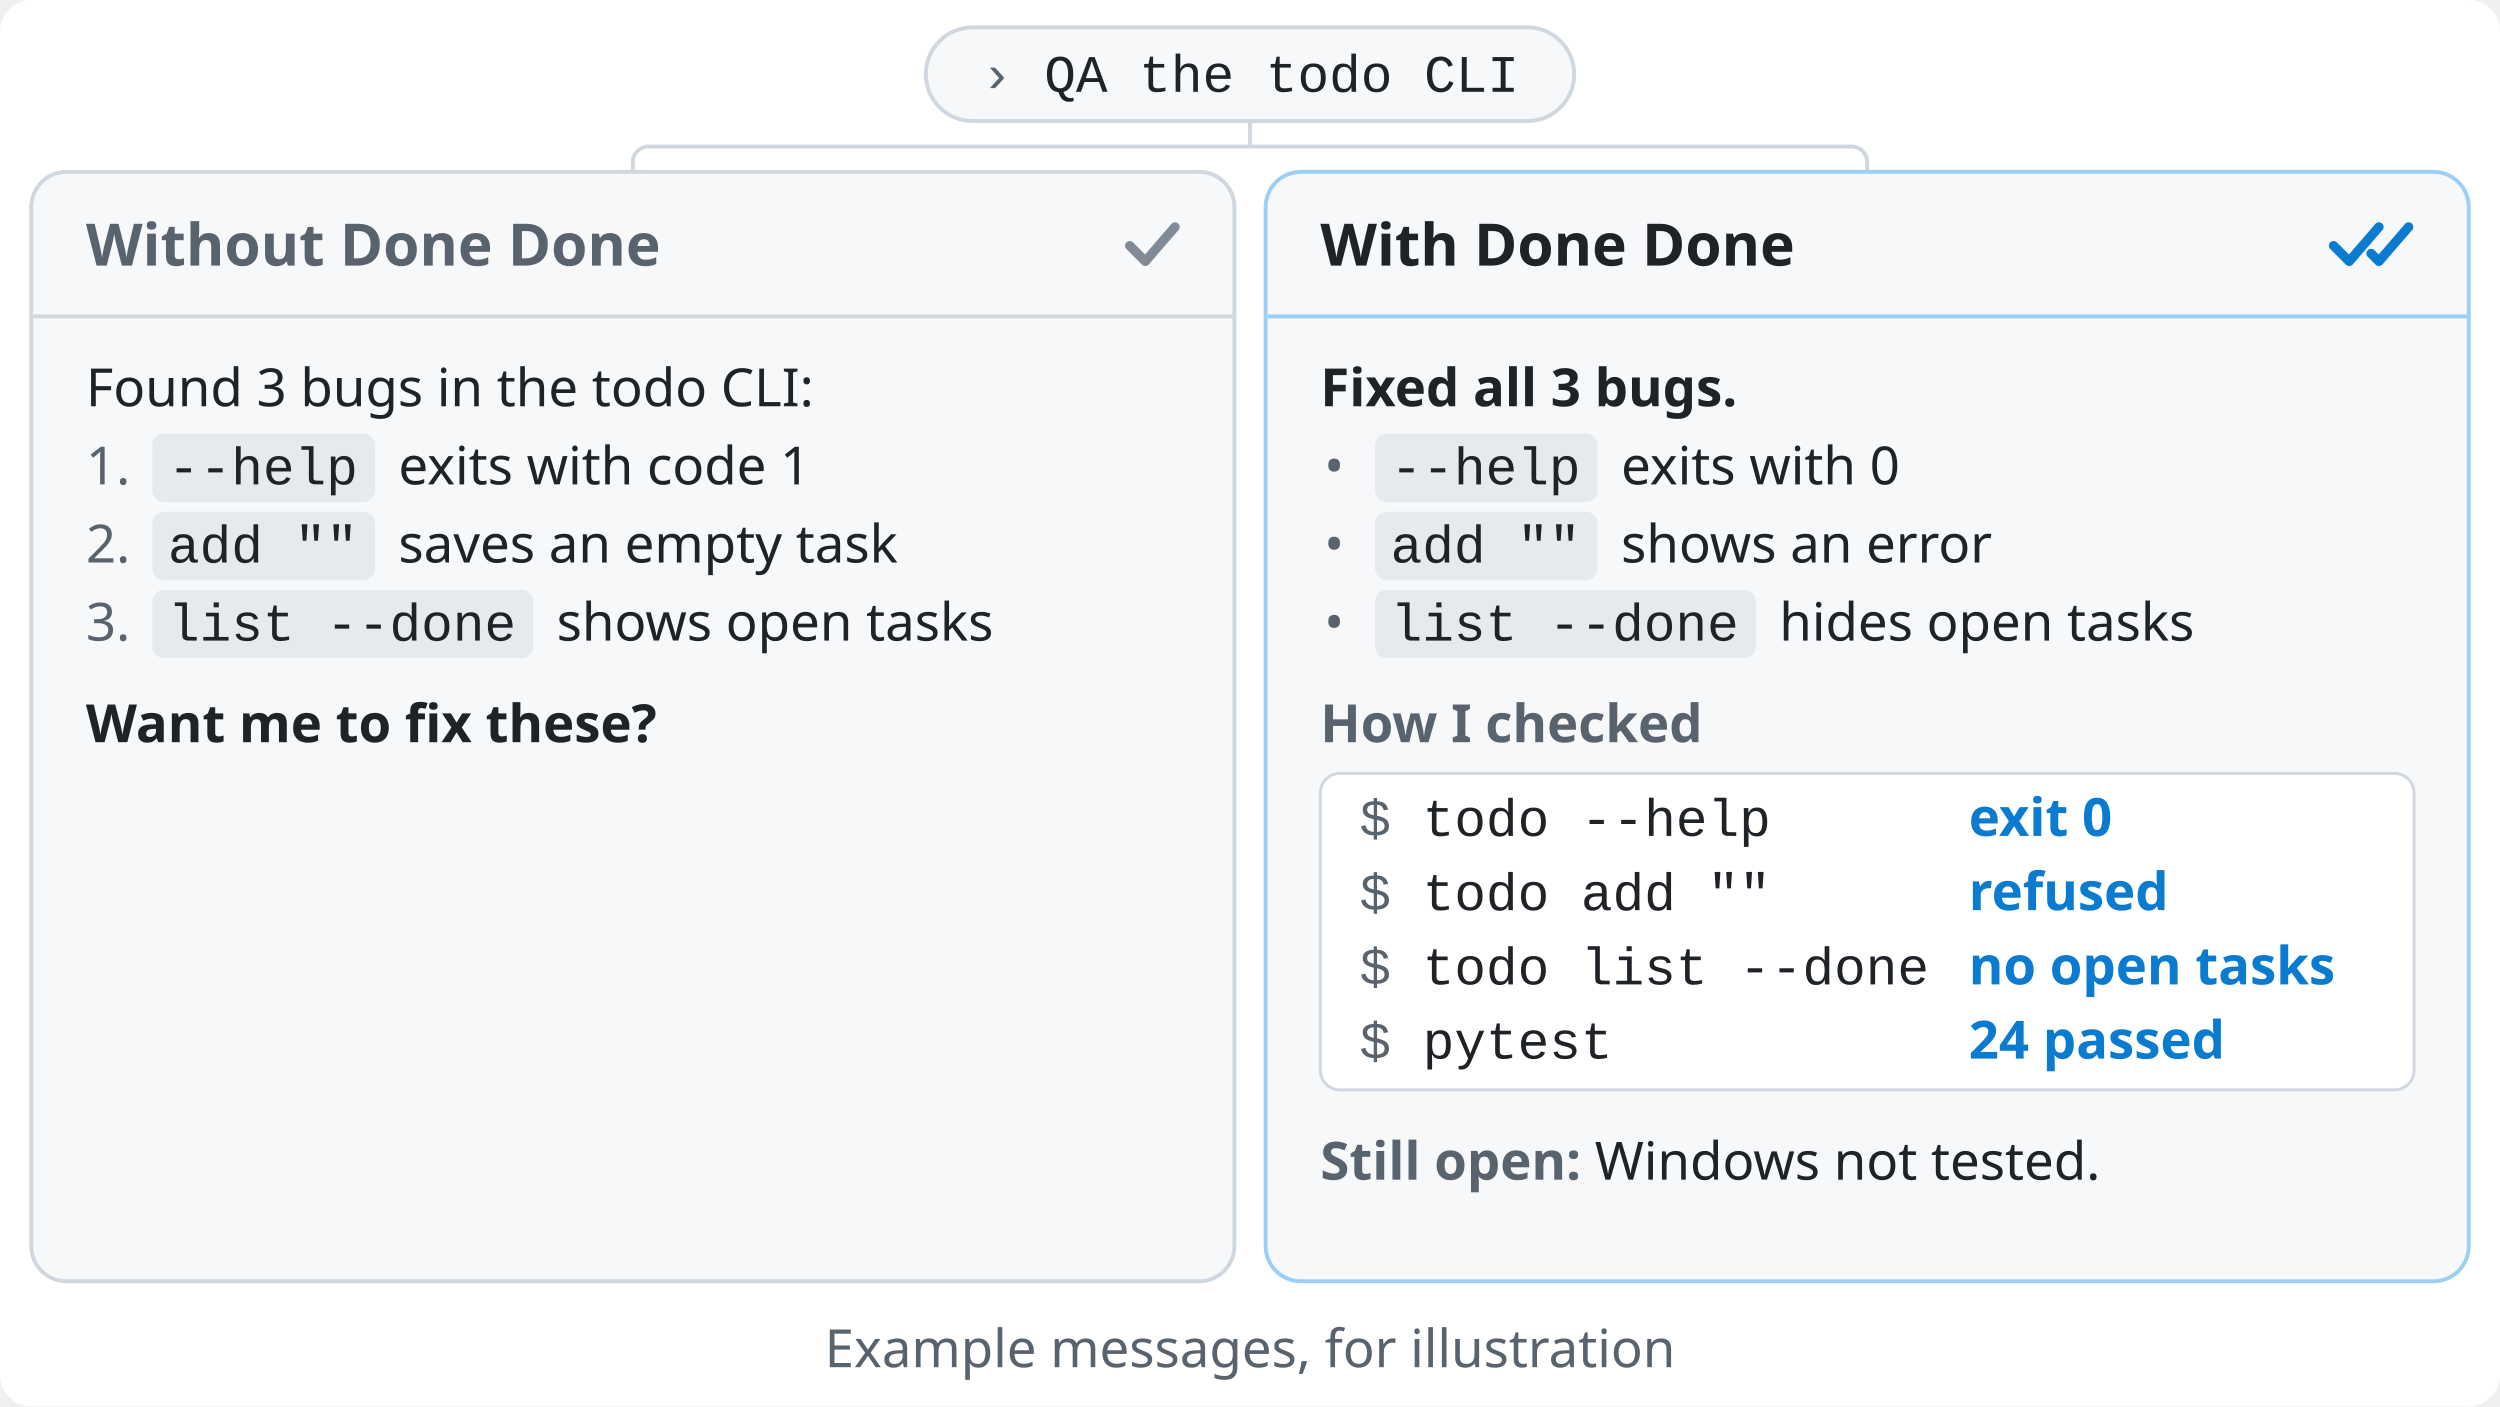
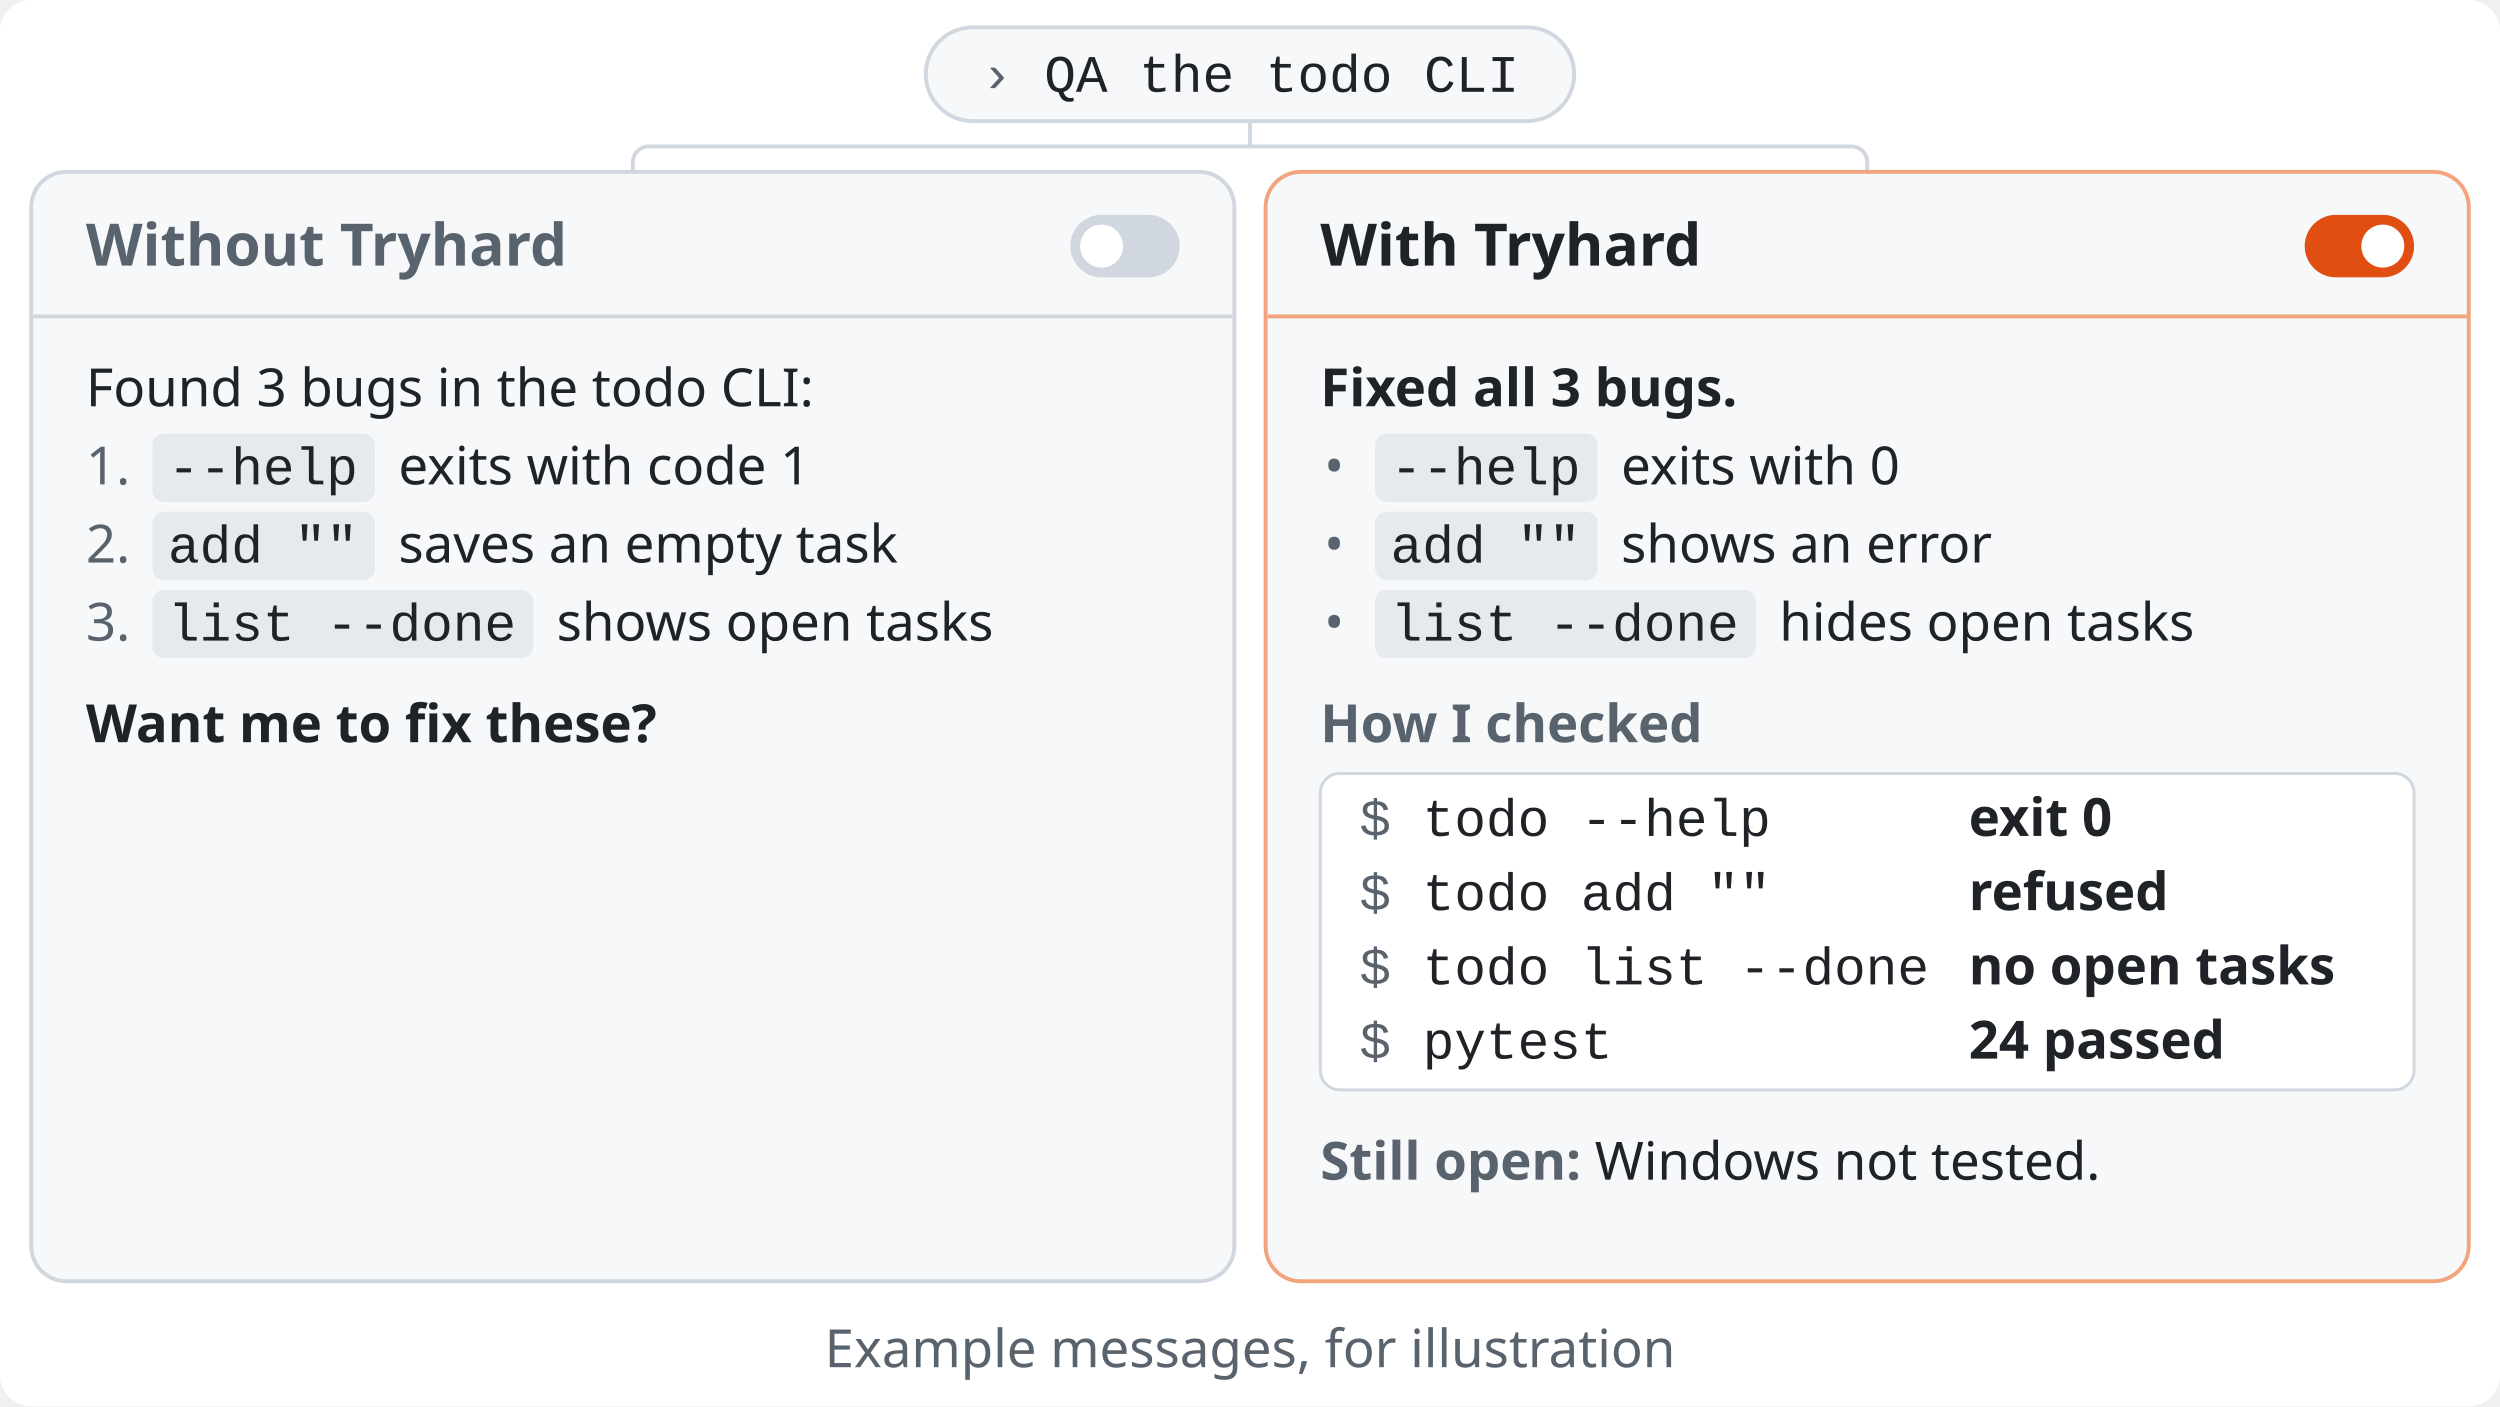
<svg xmlns="http://www.w3.org/2000/svg" width="1280" height="720" viewBox="0 0 1280 720" role="img" aria-labelledby="title desc">
  <style>
    .sans { font-family: -apple-system, BlinkMacSystemFont, 'Segoe UI', 'Noto Sans', Helvetica, Arial, sans-serif; }
    .mono { font-family: ui-monospace, SFMono-Regular, 'SF Mono', Menlo, Consolas, 'Liberation Mono', monospace; }
    .page { fill: #ffffff; }
    .panel { fill: #f6f8fa; stroke: #d0d7de; stroke-width: 2; }
-     .panel-done { fill: #f6f8fa; stroke: #9ccff5; stroke-width: 2; }
+     .panel-done { fill: #f6f8fa; stroke: #f2a47c; stroke-width: 2; }
    .line { fill: none; stroke: #d0d7de; stroke-width: 2; }
-     .line-done { fill: none; stroke: #9ccff5; stroke-width: 2; }
+     .line-done { fill: none; stroke: #f2a47c; stroke-width: 2; }
    .chip { fill: #e6eaef; }
    .block { fill: #ffffff; stroke: #d0d7de; stroke-width: 1.5; }
    .ink { fill: #1f2328; }
    .muted { fill: #59636e; }
-     .blue { fill: #0b7bd0; }
-     .tick { fill: none; stroke-linecap: round; stroke-linejoin: round; }
-     .tick-blue { stroke: #0b7bd0; }
-     .tick-grey { stroke: #818b98; }
+     .hot { fill: #e04e12; }
+     .knob { fill: #ffffff; }
+     .off { fill: #d0d7de; }
+     .off-knob { fill: #ffffff; }
  </style>
  <rect class="page" width="1280" height="720" rx="16" />
  <rect class="panel" x="474" y="14" width="332" height="48" rx="24" />
  <text class="mono ink" x="640" y="47" font-size="27" text-anchor="middle">
    <tspan class="muted">›</tspan> QA the todo CLI</text>
  <path class="line" d="M640 62V75M324 88V83a8 8 0 0 1 8-8H948a8 8 0 0 1 8 8V88" />
  <rect class="panel" x="16" y="88" width="616" height="568" rx="18" />
-   <text class="sans muted" x="44" y="136" font-size="30" font-weight="700">Without Done Done</text>
-   <g transform="translate(590 125) scale(0.4) translate(-35 -50)">
-     <path class="tick tick-grey" stroke-width="12" d="M6 52 26 72 64 28" />
-   </g>
+   <text class="sans muted" x="44" y="136" font-size="30" font-weight="700">Without Tryhard</text>
+   <rect class="off" x="548" y="110" width="56" height="32" rx="16" />
+   <circle class="off-knob" cx="564" cy="126" r="11" />
  <path class="line" d="M17 162H631" />
  <text class="sans ink" x="44" y="208" font-size="27">Found 3 bugs in the todo CLI:</text>
  <text class="sans muted" x="44" y="248" font-size="27">1.</text>
  <rect class="chip" x="78" y="222" width="114" height="35" rx="6" />
  <text class="mono ink" x="86" y="248" font-size="27">--help</text>
  <text class="sans ink" x="204" y="248" font-size="27">exits with code 1</text>
  <text class="sans muted" x="44" y="288" font-size="27">2.</text>
  <rect class="chip" x="78" y="262" width="114" height="35" rx="6" />
  <text class="mono ink" x="86" y="288" font-size="27">add ""</text>
  <text class="sans ink" x="204" y="288" font-size="27">saves an empty task</text>
  <text class="sans muted" x="44" y="328" font-size="27">3.</text>
  <rect class="chip" x="78" y="302" width="195" height="35" rx="6" />
  <text class="mono ink" x="86" y="328" font-size="27">list --done</text>
  <text class="sans ink" x="285" y="328" font-size="27">shows open tasks</text>
  <text class="sans ink" x="44" y="380" font-size="27" font-weight="600">Want me to fix these?</text>
  <rect class="panel-done" x="648" y="88" width="616" height="568" rx="18" />
-   <text class="sans ink" x="676" y="136" font-size="30" font-weight="700">With Done Done</text>
-   <g transform="translate(1214 125) scale(0.4) translate(-54 -50)">
-     <path class="tick tick-blue" stroke-width="12" d="M6 52 26 72 64 28M54 62 64 72 102 28" />
-   </g>
+   <text class="sans ink" x="676" y="136" font-size="30" font-weight="700">With Tryhard</text>
+   <rect class="hot" x="1180" y="110" width="56" height="32" rx="16" />
+   <circle class="knob" cx="1220" cy="126" r="11" />
  <path class="line-done" d="M649 162H1263" />
  <text class="sans ink" x="676" y="208" font-size="27" font-weight="700">Fixed all 3 bugs.</text>
  <text class="sans muted" x="678" y="248" font-size="27">•</text>
  <rect class="chip" x="704" y="222" width="114" height="35" rx="6" />
  <text class="mono ink" x="712" y="248" font-size="27">--help</text>
  <text class="sans ink" x="830" y="248" font-size="27">exits with 0</text>
  <text class="sans muted" x="678" y="288" font-size="27">•</text>
  <rect class="chip" x="704" y="262" width="114" height="35" rx="6" />
  <text class="mono ink" x="712" y="288" font-size="27">add ""</text>
  <text class="sans ink" x="830" y="288" font-size="27">shows an error</text>
  <text class="sans muted" x="678" y="328" font-size="27">•</text>
  <rect class="chip" x="704" y="302" width="195" height="35" rx="6" />
  <text class="mono ink" x="712" y="328" font-size="27">list --done</text>
  <text class="sans ink" x="911" y="328" font-size="27">hides open tasks</text>
  <text class="sans muted" x="676" y="380" font-size="27" font-weight="600">How I checked</text>
  <rect class="block" x="676" y="396" width="560" height="162" rx="10" />
  <text class="mono ink" x="696" y="428" font-size="27">
    <tspan class="muted">$</tspan> todo --help</text>
-   <text class="sans blue" x="1008" y="428" font-size="27" font-weight="600">exit 0</text>
+   <text class="sans ink" x="1008" y="428" font-size="27" font-weight="600">exit 0</text>
  <text class="mono ink" x="696" y="466" font-size="27">
    <tspan class="muted">$</tspan> todo add ""</text>
-   <text class="sans blue" x="1008" y="466" font-size="27" font-weight="600">refused</text>
+   <text class="sans ink" x="1008" y="466" font-size="27" font-weight="600">refused</text>
  <text class="mono ink" x="696" y="504" font-size="27">
    <tspan class="muted">$</tspan> todo list --done</text>
-   <text class="sans blue" x="1008" y="504" font-size="27" font-weight="600">no open tasks</text>
+   <text class="sans ink" x="1008" y="504" font-size="27" font-weight="600">no open tasks</text>
  <text class="mono ink" x="696" y="542" font-size="27">
    <tspan class="muted">$</tspan> pytest</text>
-   <text class="sans blue" x="1008" y="542" font-size="27" font-weight="600">24 passed</text>
+   <text class="sans ink" x="1008" y="542" font-size="27" font-weight="600">24 passed</text>
  <text class="sans ink" x="676" y="604" font-size="27">
    <tspan class="muted" font-weight="600">Still open:</tspan> Windows not tested.</text>
  <text class="sans muted" x="640" y="700" font-size="27" text-anchor="middle">Example messages, for illustration</text>
</svg>
